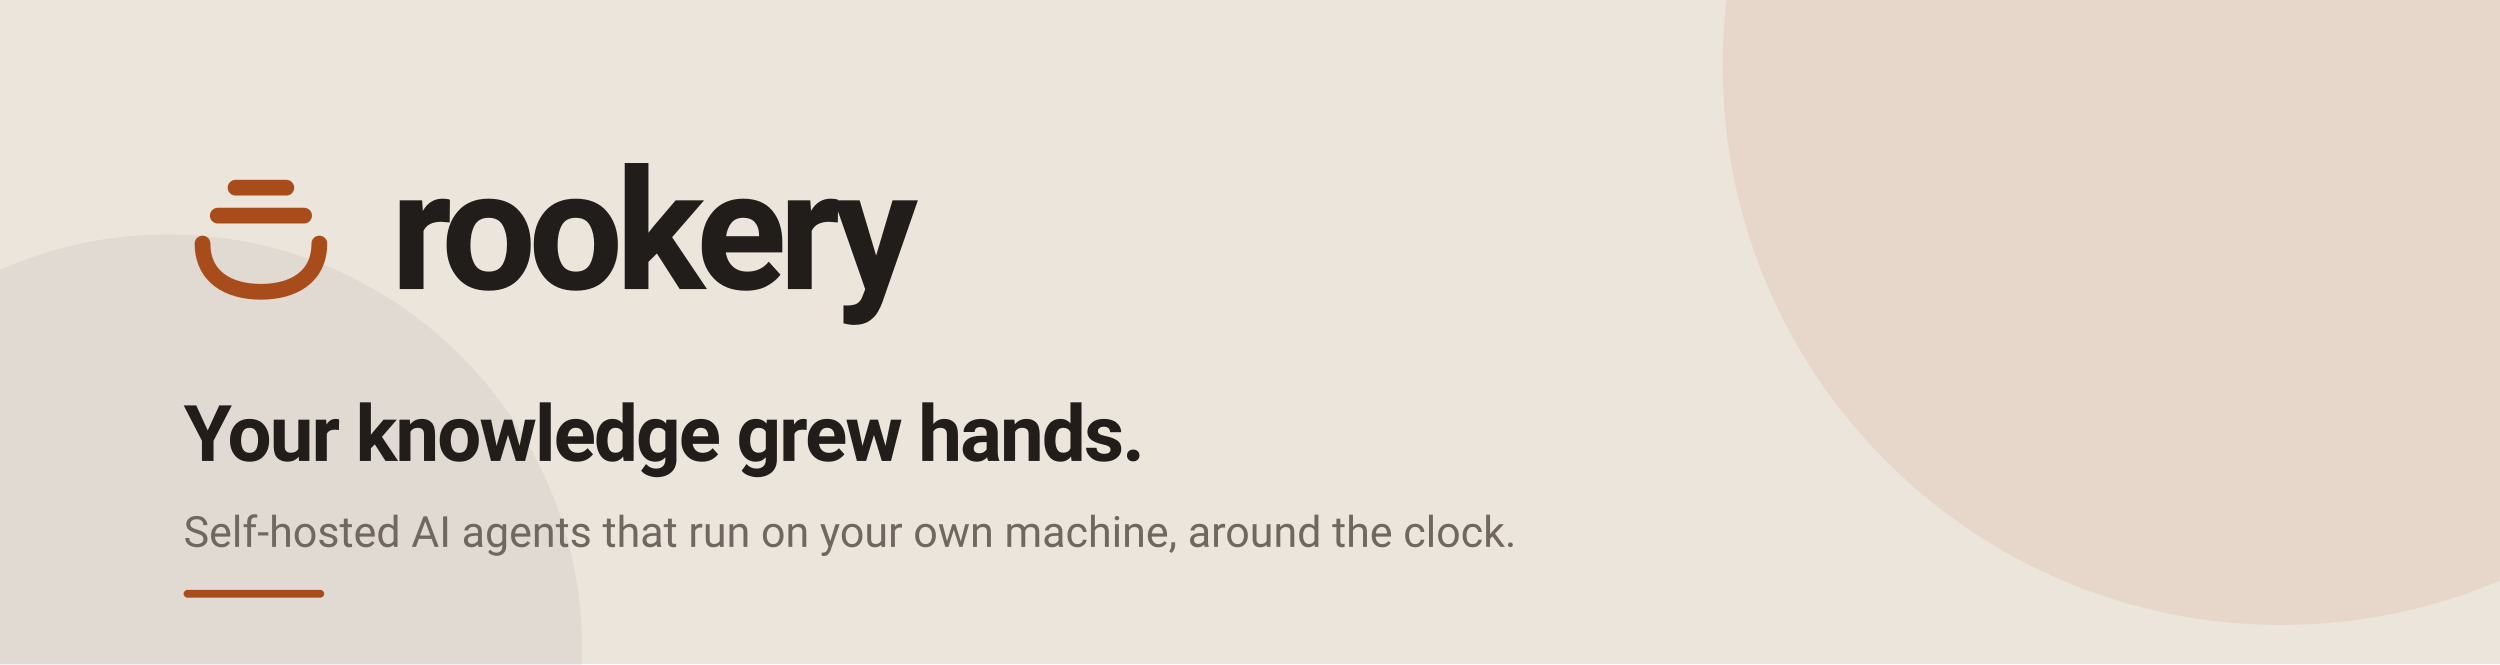
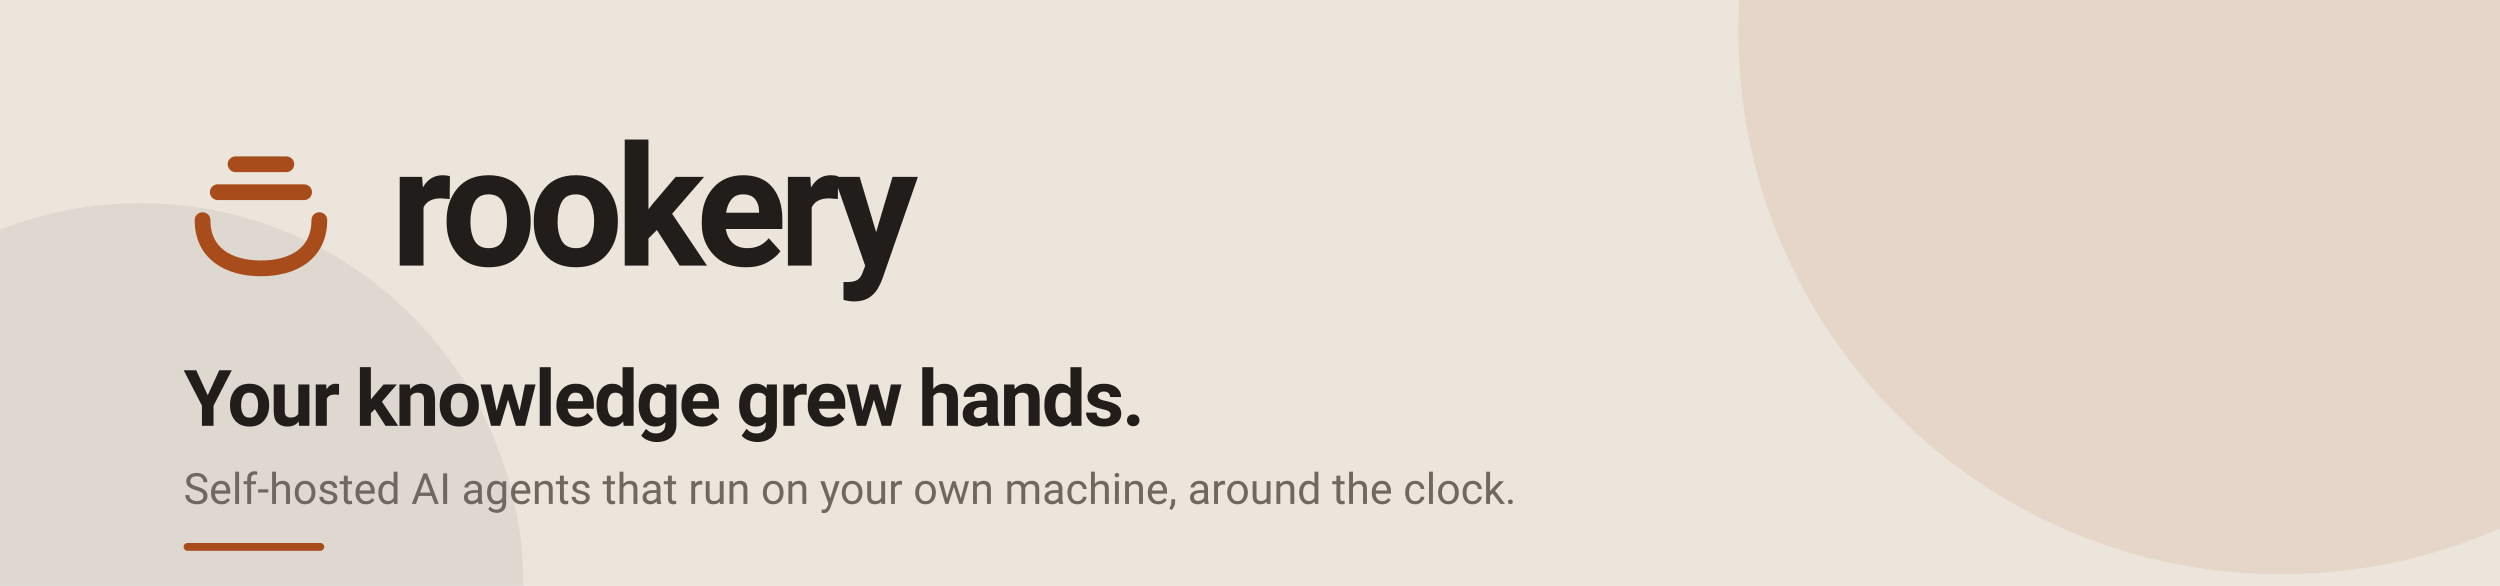
- <svg xmlns="http://www.w3.org/2000/svg" viewBox="0 0 1280 340" width="1280" height="340" role="img" aria-labelledby="hero-title">
-   <rect width="1280" height="340" fill="#ece5db" />
-   <circle cx="1168" cy="34" r="286" fill="#a94c1c" opacity="0.09" />
-   <circle cx="86" cy="332" r="212" fill="#46405a" opacity="0.07" />
-   <g transform="translate(92 74) scale(2.6)" fill="none" stroke="#a94c1c" stroke-width="3.1" stroke-linecap="round">
-     <path d="M11 8.5h10" />
-     <path d="M7.5 14h17" />
-     <path d="M4.5 19.5C4.5 26 9.5 29 16 29S27.5 26 27.5 19.5" />
+ <svg xmlns="http://www.w3.org/2000/svg" viewBox="0 0 1280 300" width="1280" height="300" role="img" aria-labelledby="rookery-your-knowledge-grew-hand">
+   <g font-family="ui-sans-serif, system-ui, -apple-system, 'Segoe UI', Roboto, Helvetica, Arial, sans-serif">
+     <rect width="1280" height="300" fill="#ece5db" />
+     <circle cx="1168" cy="16" r="278" fill="#a94c1c" opacity="0.10" />
+     <circle cx="72" cy="300" r="196" fill="#46405a" opacity="0.08" />
+     <g transform="translate(92 62) scale(2.6)" fill="none" stroke="#a94c1c" stroke-width="3.1" stroke-linecap="round">
+       <path d="M11 8.5h10" />
+       <path d="M7.5 14h17" />
+       <path d="M4.5 19.5C4.5 26 9.5 29 16 29S27.5 26 27.5 19.5" />
+     </g>
+     <text x="200" y="136" font-size="86" fill="#211d1a" font-weight="600" letter-spacing="-4">rookery</text>
+     <text x="94" y="218" font-size="40" fill="#211d1a" font-weight="600" letter-spacing="-1">Your knowledge grew hands.</text>
+     <text x="94" y="258" font-size="22" fill="#6f6760">Self-hosted AI agents that run on your own machine, around the clock.</text>
+     <rect x="94" y="278" width="72" height="4" rx="2" fill="#a94c1c" />
  </g>
-   <text x="200" y="148" font-family="ui-sans-serif, system-ui, -apple-system, 'Segoe UI', Roboto, Helvetica, Arial, sans-serif" font-size="86" font-weight="600" letter-spacing="-4" fill="#211d1a">rookery</text>
-   <text x="94" y="236" font-family="ui-sans-serif, system-ui, -apple-system, 'Segoe UI', Roboto, Helvetica, Arial, sans-serif" font-size="40" font-weight="600" letter-spacing="-1" fill="#211d1a">Your knowledge grew hands.</text>
-   <text x="94" y="280" font-family="ui-sans-serif, system-ui, -apple-system, 'Segoe UI', Roboto, Helvetica, Arial, sans-serif" font-size="22" fill="#6f6760">Self-hosted AI agents that run on your own machine, around the clock.</text>
-   <rect x="94" y="302" width="72" height="4" rx="2" fill="#a94c1c" />
</svg>
